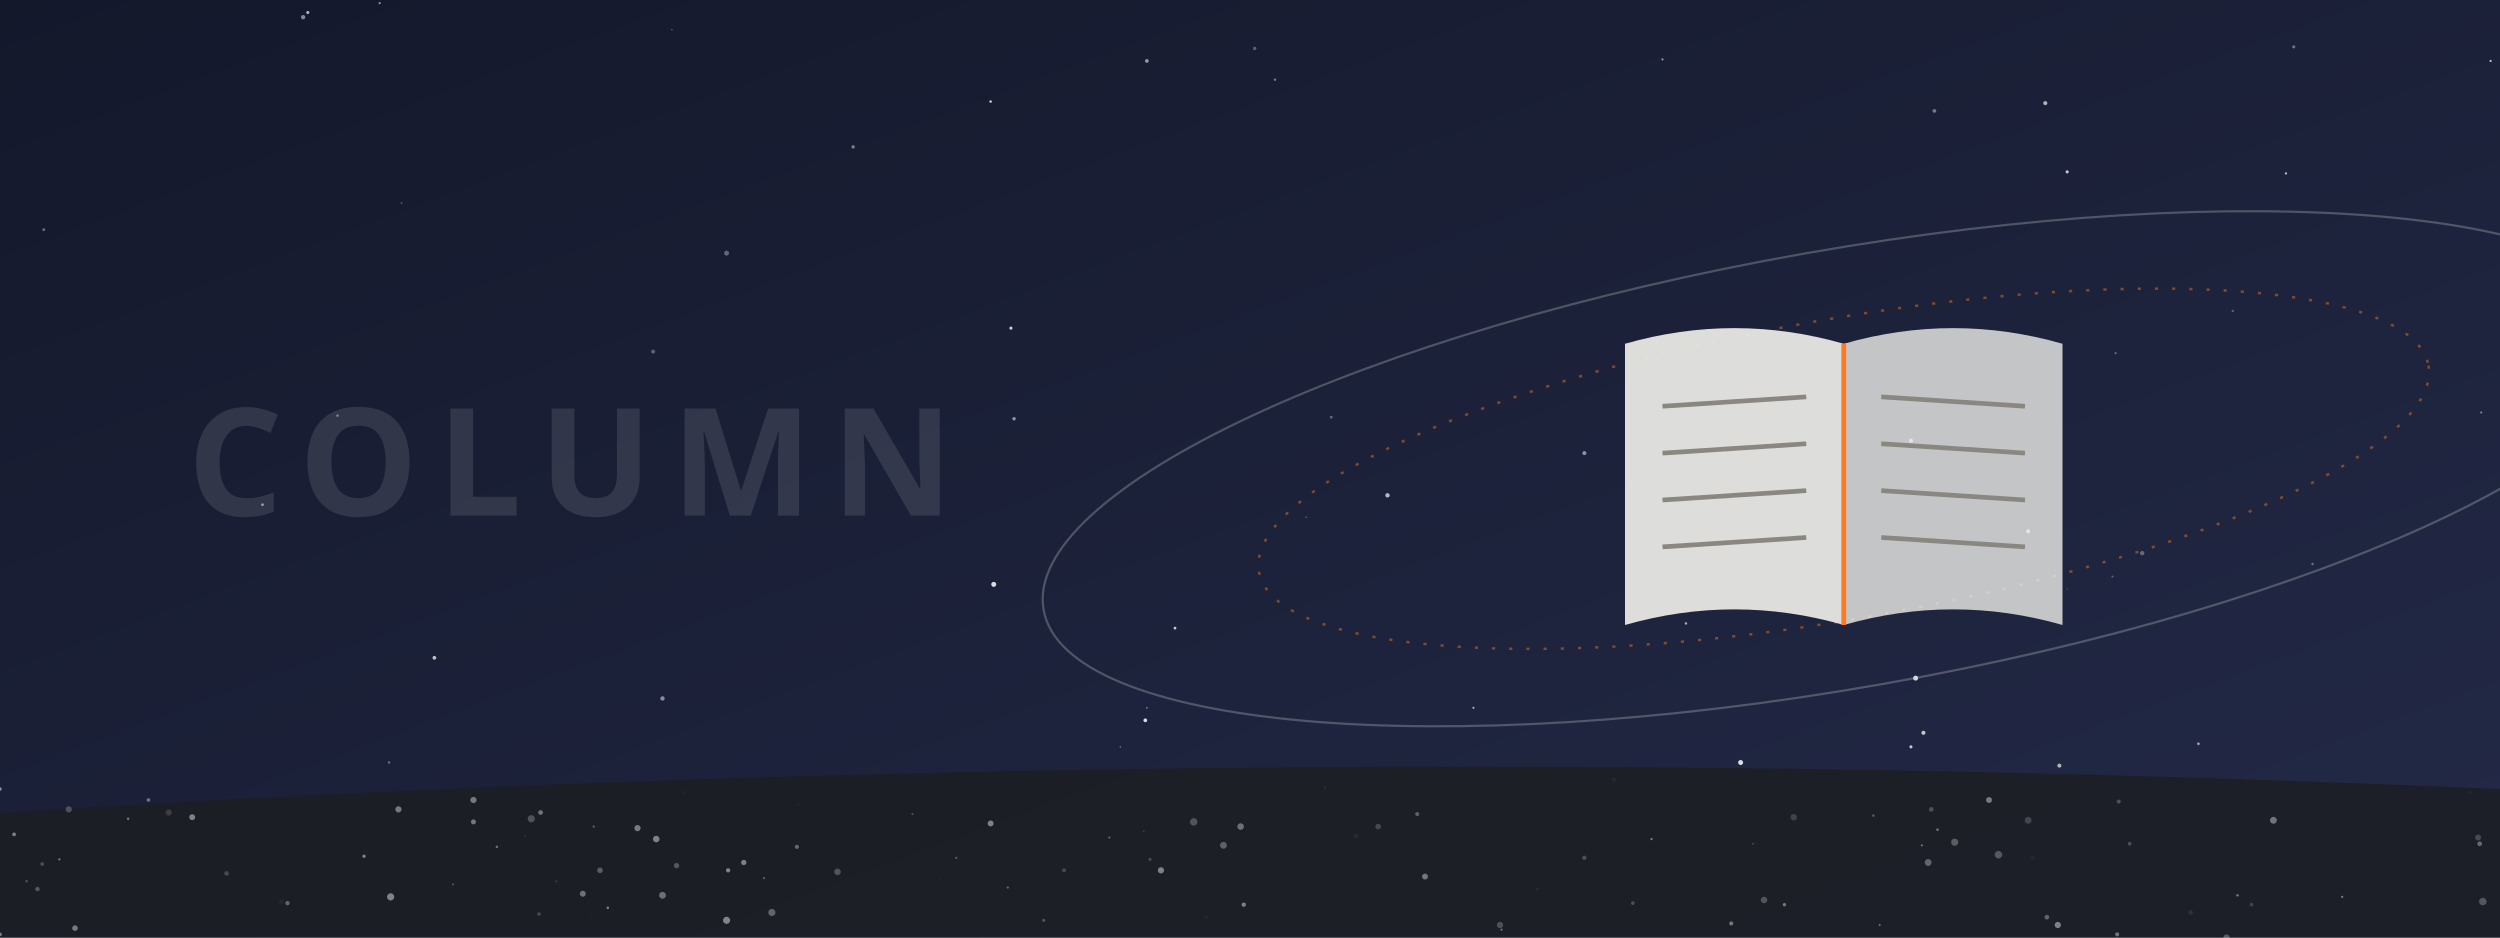
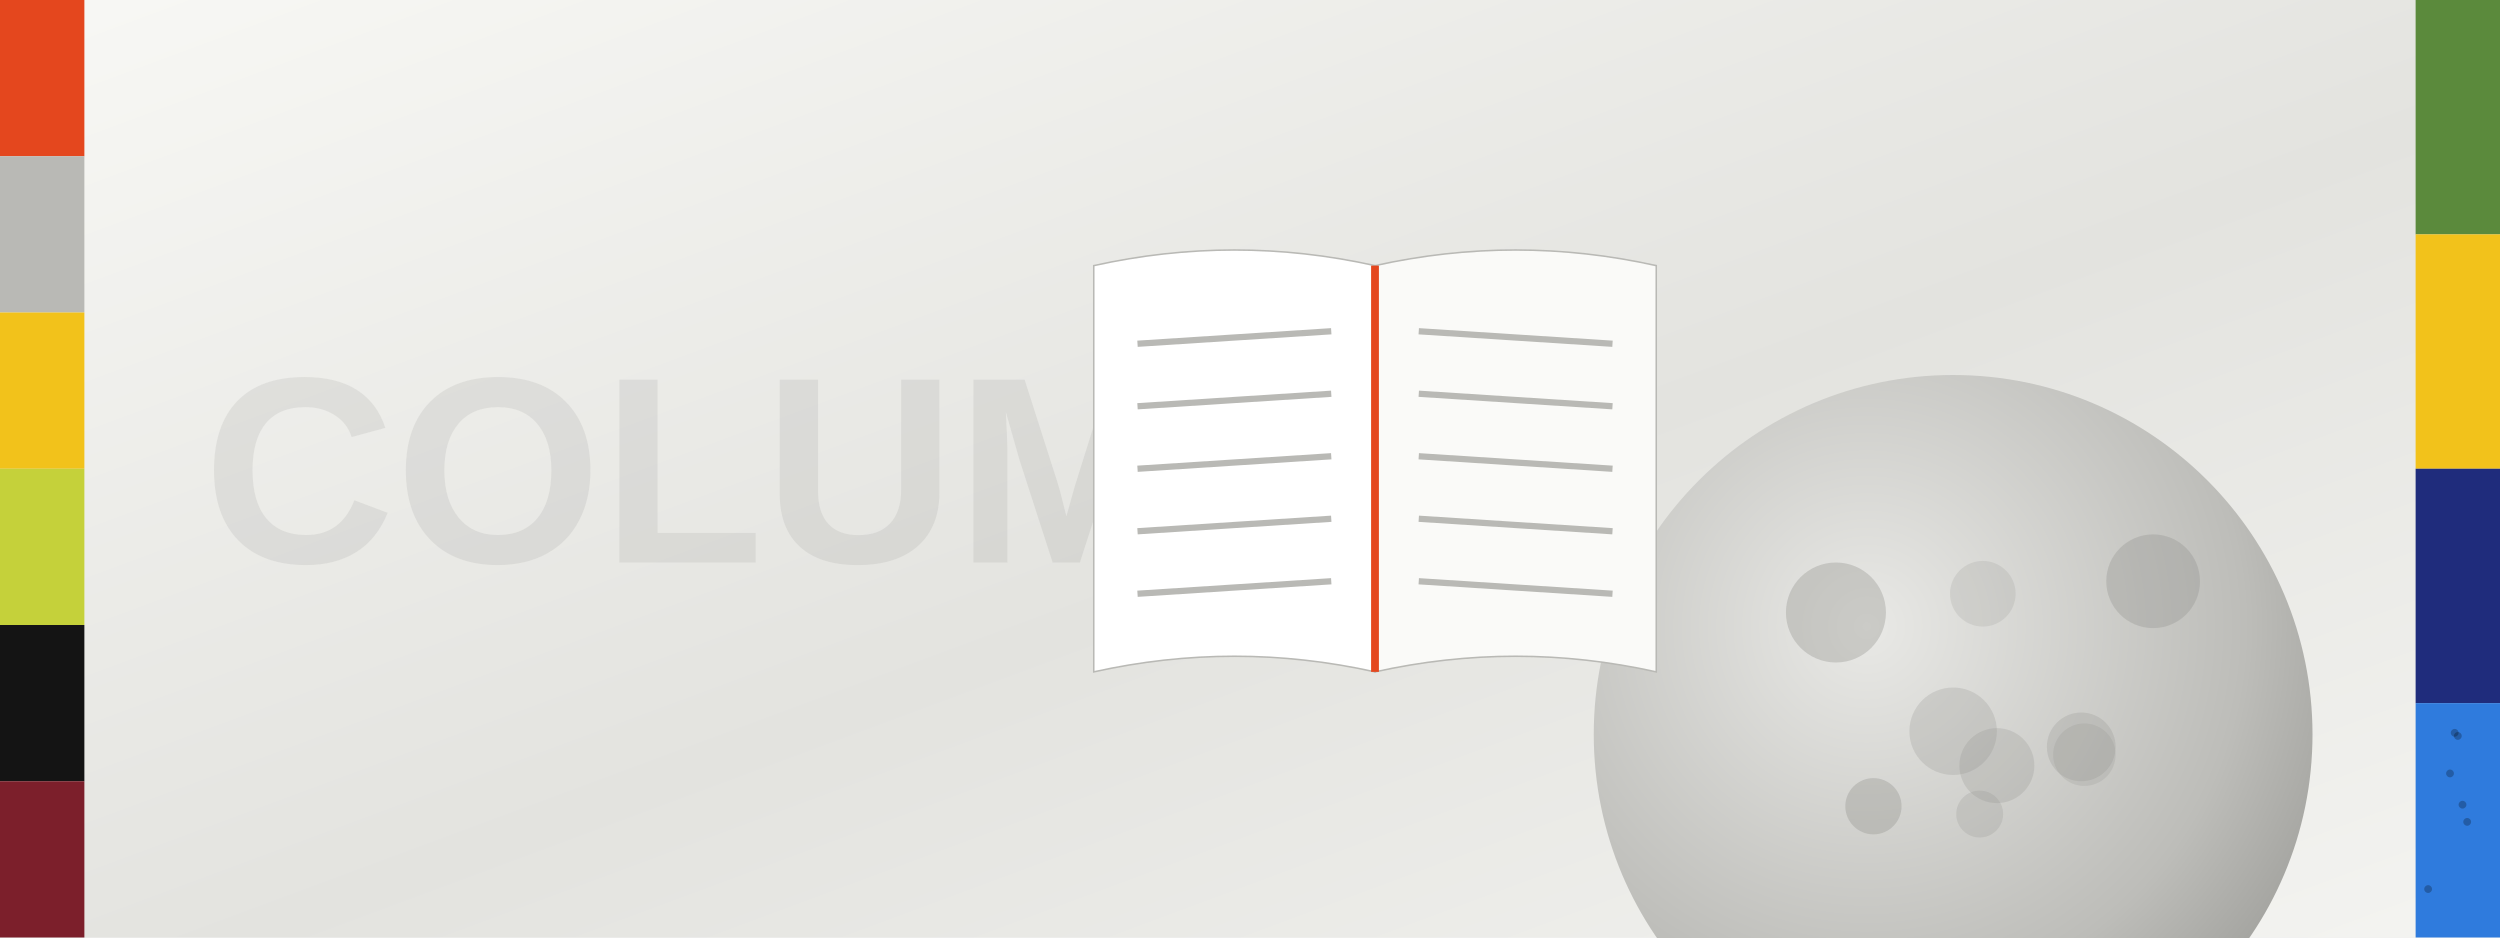
- <svg xmlns="http://www.w3.org/2000/svg" viewBox="0 0 1600 600" width="1600" height="600" role="img" aria-label="開いたノートと軌道線を描いたコラムのカバーイメージ">
+ <svg xmlns="http://www.w3.org/2000/svg" viewBox="0 0 1600 600" width="1600" height="600" role="img" aria-label="パールの地に開いたノートと色ブロックを配したコラムのカバーイメージ">
  <defs>
-     <linearGradient id="c" x1="0" y1="0" x2="1" y2="1">
-       <stop offset="0" stop-color="#14182B" />
-       <stop offset="1" stop-color="#232A47" />
+     <linearGradient id="c14" x1="0" y1="0" x2="1" y2="1">
+       <stop offset="0" stop-color="#F8F8F5" />
+       <stop offset=".55" stop-color="#E3E3DF" />
+       <stop offset="1" stop-color="#F4F4F1" />
    </linearGradient>
  </defs>
-   <rect width="1600" height="600" fill="url(#c)" />
-   <circle cx="0" cy="505" r="1.1" fill="#fff" opacity="0.50" />
-   <circle cx="734" cy="39" r="1.2" fill="#fff" opacity="0.55" />
-   <circle cx="816" cy="51" r="0.8" fill="#fff" opacity="0.41" />
-   <circle cx="1014" cy="290" r="1.3" fill="#fff" opacity="0.50" />
-   <circle cx="634" cy="65" r="0.8" fill="#fff" opacity="0.81" />
-   <circle cx="1352" cy="369" r="0.7" fill="#fff" opacity="0.27" />
-   <circle cx="1354" cy="226" r="0.7" fill="#fff" opacity="0.34" />
-   <circle cx="1318" cy="490" r="1.3" fill="#fff" opacity="0.65" />
-   <circle cx="1079" cy="399" r="0.8" fill="#fff" opacity="0.61" />
-   <circle cx="1371" cy="354" r="1.4" fill="#fff" opacity="0.32" />
-   <circle cx="734" cy="453" r="0.5" fill="#fff" opacity="0.58" />
-   <circle cx="194" cy="11" r="1.4" fill="#fff" opacity="0.48" />
-   <circle cx="1309" cy="66" r="1.3" fill="#fff" opacity="0.66" />
-   <circle cx="526" cy="509" r="0.4" fill="#fff" opacity="0.45" />
-   <circle cx="1298" cy="340" r="1.3" fill="#fff" opacity="0.76" />
-   <circle cx="1064" cy="38" r="0.7" fill="#fff" opacity="0.53" />
-   <circle cx="1301" cy="549" r="1.3" fill="#fff" opacity="0.41" />
-   <circle cx="430" cy="19" r="0.4" fill="#fff" opacity="0.48" />
-   <circle cx="1407" cy="476" r="0.9" fill="#fff" opacity="0.55" />
-   <circle cx="278" cy="421" r="1.2" fill="#fff" opacity="0.72" />
-   <circle cx="943" cy="453" r="0.7" fill="#fff" opacity="0.63" />
-   <circle cx="249" cy="488" r="0.8" fill="#fff" opacity="0.34" />
-   <circle cx="1588" cy="264" r="0.7" fill="#fff" opacity="0.42" />
-   <circle cx="1463" cy="111" r="0.7" fill="#fff" opacity="0.76" />
-   <circle cx="1231" cy="469" r="1.3" fill="#fff" opacity="0.74" />
-   <circle cx="836" cy="331" r="0.4" fill="#fff" opacity="0.55" />
-   <circle cx="243" cy="2" r="0.7" fill="#fff" opacity="0.53" />
-   <circle cx="772" cy="587" r="0.9" fill="#fff" opacity="0.54" />
-   <circle cx="1223" cy="282" r="1.3" fill="#fff" opacity="0.72" />
-   <circle cx="379" cy="587" r="0.4" fill="#fff" opacity="0.75" />
-   <circle cx="438" cy="507" r="0.5" fill="#fff" opacity="0.73" />
-   <circle cx="602" cy="562" r="0.6" fill="#fff" opacity="0.47" />
-   <circle cx="852" cy="267" r="0.9" fill="#fff" opacity="0.33" />
-   <circle cx="168" cy="323" r="0.9" fill="#fff" opacity="0.51" />
-   <circle cx="1594" cy="39" r="0.7" fill="#fff" opacity="0.75" />
-   <circle cx="418" cy="225" r="1.3" fill="#fff" opacity="0.29" />
-   <circle cx="1226" cy="434" r="1.6" fill="#fff" opacity="0.80" />
-   <circle cx="848" cy="504" r="1.0" fill="#fff" opacity="0.52" />
-   <circle cx="1223" cy="478" r="1.0" fill="#fff" opacity="0.74" />
-   <circle cx="1238" cy="71" r="1.2" fill="#fff" opacity="0.40" />
-   <circle cx="752" cy="402" r="0.9" fill="#fff" opacity="0.76" />
-   <circle cx="636" cy="374" r="1.6" fill="#fff" opacity="0.84" />
-   <circle cx="424" cy="447" r="1.4" fill="#fff" opacity="0.49" />
-   <circle cx="465" cy="162" r="1.6" fill="#fff" opacity="0.32" />
-   <circle cx="868" cy="535" r="1.6" fill="#fff" opacity="0.47" />
-   <circle cx="1429" cy="199" r="0.8" fill="#fff" opacity="0.28" />
-   <circle cx="197" cy="8" r="1.0" fill="#fff" opacity="0.68" />
-   <circle cx="803" cy="31" r="1.1" fill="#fff" opacity="0.30" />
-   <circle cx="649" cy="268" r="1.1" fill="#fff" opacity="0.53" />
-   <circle cx="511" cy="515" r="0.6" fill="#fff" opacity="0.58" />
-   <circle cx="1033" cy="499" r="1.4" fill="#fff" opacity="0.47" />
-   <circle cx="1468" cy="30" r="1.0" fill="#fff" opacity="0.37" />
-   <circle cx="717" cy="478" r="0.5" fill="#fff" opacity="0.41" />
-   <circle cx="257" cy="130" r="0.6" fill="#fff" opacity="0.26" />
-   <circle cx="336" cy="535" r="0.9" fill="#fff" opacity="0.41" />
-   <circle cx="647" cy="210" r="1.0" fill="#fff" opacity="0.80" />
-   <circle cx="1581" cy="507" r="0.8" fill="#fff" opacity="0.58" />
-   <circle cx="1270" cy="500" r="0.5" fill="#fff" opacity="0.53" />
-   <circle cx="984" cy="569" r="0.8" fill="#fff" opacity="0.76" />
-   <circle cx="28" cy="147" r="0.9" fill="#fff" opacity="0.37" />
-   <circle cx="546" cy="94" r="1.1" fill="#fff" opacity="0.43" />
-   <circle cx="180" cy="577" r="1.6" fill="#fff" opacity="0.34" />
-   <circle cx="1323" cy="377" r="0.4" fill="#fff" opacity="0.26" />
-   <circle cx="1323" cy="110" r="1.0" fill="#fff" opacity="0.76" />
-   <circle cx="888" cy="317" r="1.4" fill="#fff" opacity="0.68" />
-   <circle cx="1480" cy="361" r="0.8" fill="#fff" opacity="0.34" />
-   <circle cx="1114" cy="488" r="1.6" fill="#fff" opacity="0.84" />
-   <circle cx="216" cy="266" r="0.8" fill="#fff" opacity="0.41" />
-   <circle cx="733" cy="461" r="1.2" fill="#fff" opacity="0.84" />
-   <circle cx="1402" cy="584" r="1.5" fill="#fff" opacity="0.82" />
-   <ellipse cx="1180" cy="300" rx="520" ry="140" transform="rotate(-10 1180 300)" fill="none" stroke="#EEEDE8" stroke-opacity=".25" stroke-width="1.4" />
-   <ellipse cx="1180" cy="300" rx="380" ry="96" transform="rotate(-10 1180 300)" fill="none" stroke="#FF7A1A" stroke-opacity=".45" stroke-width="1.6" stroke-dasharray="2 9" />
-   <path d="M0 520 Q800 470 1600 505 V600 H0Z" fill="#1C1E24" opacity=".9" />
-   <circle cx="0" cy="598" r="1.2" fill="#EEEDE8" opacity="0.46" />
-   <circle cx="1586" cy="536" r="1.9" fill="#EEEDE8" opacity="0.21" />
-   <circle cx="303" cy="512" r="2.0" fill="#EEEDE8" opacity="0.43" />
-   <circle cx="743" cy="557" r="2.0" fill="#EEEDE8" opacity="0.48" />
-   <circle cx="108" cy="520" r="2.0" fill="#EEEDE8" opacity="0.15" />
-   <circle cx="420" cy="537" r="2.1" fill="#EEEDE8" opacity="0.48" />
-   <circle cx="1108" cy="591" r="1.3" fill="#EEEDE8" opacity="0.43" />
-   <circle cx="384" cy="557" r="1.8" fill="#EEEDE8" opacity="0.30" />
-   <circle cx="1499" cy="574" r="0.7" fill="#EEEDE8" opacity="0.47" />
-   <circle cx="783" cy="541" r="2.2" fill="#EEEDE8" opacity="0.32" />
-   <circle cx="1129" cy="576" r="2.1" fill="#EEEDE8" opacity="0.26" />
-   <circle cx="1236" cy="518" r="1.5" fill="#EEEDE8" opacity="0.24" />
-   <circle cx="145" cy="559" r="1.5" fill="#EEEDE8" opacity="0.21" />
-   <circle cx="907" cy="521" r="1.3" fill="#EEEDE8" opacity="0.32" />
-   <circle cx="476" cy="552" r="1.7" fill="#EEEDE8" opacity="0.47" />
-   <circle cx="912" cy="561" r="1.9" fill="#EEEDE8" opacity="0.42" />
-   <circle cx="1279" cy="547" r="2.4" fill="#EEEDE8" opacity="0.28" />
-   <circle cx="346" cy="520" r="1.5" fill="#EEEDE8" opacity="0.42" />
-   <circle cx="250" cy="574" r="2.3" fill="#EEEDE8" opacity="0.49" />
-   <circle cx="184" cy="578" r="1.4" fill="#EEEDE8" opacity="0.34" />
-   <circle cx="668" cy="589" r="1.0" fill="#EEEDE8" opacity="0.26" />
-   <circle cx="38" cy="550" r="0.7" fill="#EEEDE8" opacity="0.46" />
-   <circle cx="1587" cy="540" r="1.5" fill="#EEEDE8" opacity="0.36" />
-   <circle cx="424" cy="573" r="2.2" fill="#EEEDE8" opacity="0.39" />
-   <circle cx="290" cy="566" r="0.7" fill="#EEEDE8" opacity="0.23" />
-   <circle cx="95" cy="512" r="1.2" fill="#EEEDE8" opacity="0.39" />
-   <circle cx="489" cy="562" r="0.7" fill="#EEEDE8" opacity="0.32" />
-   <circle cx="27" cy="553" r="1.2" fill="#EEEDE8" opacity="0.23" />
-   <circle cx="510" cy="542" r="1.3" fill="#EEEDE8" opacity="0.37" />
-   <circle cx="634" cy="527" r="1.9" fill="#EEEDE8" opacity="0.48" />
-   <circle cx="584" cy="521" r="0.7" fill="#EEEDE8" opacity="0.23" />
-   <circle cx="645" cy="568" r="0.7" fill="#EEEDE8" opacity="0.36" />
-   <circle cx="1142" cy="579" r="1.1" fill="#EEEDE8" opacity="0.42" />
-   <circle cx="408" cy="530" r="2.0" fill="#EEEDE8" opacity="0.44" />
-   <circle cx="794" cy="529" r="2.1" fill="#EEEDE8" opacity="0.39" />
-   <circle cx="1363" cy="540" r="1.2" fill="#EEEDE8" opacity="0.23" />
-   <circle cx="1199" cy="522" r="0.8" fill="#EEEDE8" opacity="0.32" />
-   <circle cx="1251" cy="539" r="2.3" fill="#EEEDE8" opacity="0.30" />
-   <circle cx="1425" cy="600" r="2.0" fill="#EEEDE8" opacity="0.30" />
-   <circle cx="1441" cy="579" r="1.2" fill="#EEEDE8" opacity="0.17" />
-   <circle cx="1148" cy="523" r="2.1" fill="#EEEDE8" opacity="0.17" />
-   <circle cx="681" cy="557" r="1.3" fill="#EEEDE8" opacity="0.20" />
-   <circle cx="340" cy="524" r="2.3" fill="#EEEDE8" opacity="0.25" />
-   <circle cx="612" cy="549" r="0.7" fill="#EEEDE8" opacity="0.32" />
-   <circle cx="1273" cy="512" r="1.9" fill="#EEEDE8" opacity="0.44" />
-   <circle cx="389" cy="581" r="0.8" fill="#EEEDE8" opacity="0.49" />
-   <circle cx="1240" cy="531" r="0.9" fill="#EEEDE8" opacity="0.37" />
-   <circle cx="1203" cy="592" r="0.7" fill="#EEEDE8" opacity="0.36" />
-   <circle cx="9" cy="534" r="1.2" fill="#EEEDE8" opacity="0.48" />
-   <circle cx="433" cy="554" r="1.7" fill="#EEEDE8" opacity="0.28" />
-   <circle cx="536" cy="558" r="2.1" fill="#EEEDE8" opacity="0.26" />
-   <circle cx="1230" cy="541" r="0.7" fill="#EEEDE8" opacity="0.40" />
-   <circle cx="882" cy="529" r="1.8" fill="#EEEDE8" opacity="0.20" />
-   <circle cx="961" cy="595" r="0.7" fill="#EEEDE8" opacity="0.41" />
-   <circle cx="17" cy="564" r="0.8" fill="#EEEDE8" opacity="0.25" />
-   <circle cx="465" cy="589" r="2.3" fill="#EEEDE8" opacity="0.49" />
-   <circle cx="1122" cy="540" r="0.6" fill="#EEEDE8" opacity="0.23" />
-   <circle cx="1589" cy="577" r="2.4" fill="#EEEDE8" opacity="0.27" />
-   <circle cx="255" cy="518" r="2.0" fill="#EEEDE8" opacity="0.44" />
-   <circle cx="373" cy="572" r="1.9" fill="#EEEDE8" opacity="0.40" />
-   <circle cx="356" cy="564" r="0.6" fill="#EEEDE8" opacity="0.18" />
-   <circle cx="764" cy="526" r="2.4" fill="#EEEDE8" opacity="0.26" />
-   <circle cx="732" cy="532" r="0.6" fill="#EEEDE8" opacity="0.15" />
-   <circle cx="960" cy="592" r="2.0" fill="#EEEDE8" opacity="0.24" />
-   <circle cx="380" cy="529" r="0.7" fill="#EEEDE8" opacity="0.34" />
-   <circle cx="1014" cy="549" r="1.4" fill="#EEEDE8" opacity="0.23" />
-   <circle cx="736" cy="550" r="1.0" fill="#EEEDE8" opacity="0.22" />
-   <circle cx="345" cy="585" r="1.1" fill="#EEEDE8" opacity="0.22" />
-   <circle cx="1356" cy="513" r="1.3" fill="#EEEDE8" opacity="0.24" />
-   <circle cx="1045" cy="578" r="1.2" fill="#EEEDE8" opacity="0.23" />
-   <circle cx="1455" cy="525" r="2.2" fill="#EEEDE8" opacity="0.41" />
-   <circle cx="1057" cy="537" r="0.7" fill="#EEEDE8" opacity="0.49" />
-   <circle cx="24" cy="569" r="1.4" fill="#EEEDE8" opacity="0.28" />
-   <circle cx="1310" cy="587" r="1.5" fill="#EEEDE8" opacity="0.33" />
-   <circle cx="466" cy="557" r="1.4" fill="#EEEDE8" opacity="0.47" />
-   <circle cx="710" cy="536" r="0.7" fill="#EEEDE8" opacity="0.33" />
-   <circle cx="1355" cy="598" r="1.3" fill="#EEEDE8" opacity="0.42" />
-   <circle cx="796" cy="579" r="1.4" fill="#EEEDE8" opacity="0.46" />
-   <circle cx="494" cy="584" r="2.3" fill="#EEEDE8" opacity="0.34" />
-   <circle cx="233" cy="548" r="1.1" fill="#EEEDE8" opacity="0.47" />
-   <circle cx="318" cy="542" r="0.8" fill="#EEEDE8" opacity="0.41" />
-   <circle cx="48" cy="594" r="1.8" fill="#EEEDE8" opacity="0.44" />
-   <circle cx="1234" cy="552" r="2.2" fill="#EEEDE8" opacity="0.34" />
-   <circle cx="1432" cy="573" r="0.8" fill="#EEEDE8" opacity="0.44" />
-   <circle cx="303" cy="526" r="1.6" fill="#EEEDE8" opacity="0.43" />
-   <circle cx="123" cy="523" r="1.9" fill="#EEEDE8" opacity="0.48" />
-   <circle cx="1298" cy="525" r="2.2" fill="#EEEDE8" opacity="0.19" />
-   <circle cx="1317" cy="592" r="2.0" fill="#EEEDE8" opacity="0.47" />
-   <circle cx="44" cy="518" r="2.0" fill="#EEEDE8" opacity="0.24" />
-   <circle cx="82" cy="524" r="0.8" fill="#EEEDE8" opacity="0.44" />
-   <g transform="translate(1040 200)">
-     <path d="M0 20 Q70 0 140 20 V200 Q70 180 0 200Z" fill="#EEEDE8" opacity=".92" />
-     <path d="M140 20 Q210 0 280 20 V200 Q210 180 140 200Z" fill="#EEEDE8" opacity=".8" />
-     <line x1="24" y1="60" x2="116" y2="54" stroke="#8A8780" stroke-width="3" />
-     <line x1="164" y1="54" x2="256" y2="60" stroke="#8A8780" stroke-width="3" />
-     <line x1="24" y1="90" x2="116" y2="84" stroke="#8A8780" stroke-width="3" />
-     <line x1="164" y1="84" x2="256" y2="90" stroke="#8A8780" stroke-width="3" />
-     <line x1="24" y1="120" x2="116" y2="114" stroke="#8A8780" stroke-width="3" />
-     <line x1="164" y1="114" x2="256" y2="120" stroke="#8A8780" stroke-width="3" />
-     <line x1="24" y1="150" x2="116" y2="144" stroke="#8A8780" stroke-width="3" />
-     <line x1="164" y1="144" x2="256" y2="150" stroke="#8A8780" stroke-width="3" />
-     <line x1="140" y1="20" x2="140" y2="200" stroke="#FF7A1A" stroke-width="3" />
+   <rect width="1600" height="600" fill="url(#c14)" />
+   <rect x="0" y="0" width="54" height="100" fill="#E4471E" />
+   <rect x="0" y="100" width="54" height="100" fill="#B9B9B5" />
+   <rect x="0" y="200" width="54" height="100" fill="#F2C21B" />
+   <rect x="0" y="300" width="54" height="100" fill="#C5D13A" />
+   <rect x="0" y="400" width="54" height="100" fill="#141414" />
+   <rect x="0" y="500" width="54" height="100" fill="#7C1F2B" />
+   <rect x="1546" y="0" width="54" height="150" fill="#5B8A3C" />
+   <rect x="1546" y="150" width="54" height="150" fill="#F2C21B" />
+   <rect x="1546" y="300" width="54" height="150" fill="#1F2C7C" />
+   <rect x="1546" y="450" width="54" height="150" fill="#2F7BDD" />
+   <circle cx="1554" cy="569" r="2.5" fill="#000" opacity=".25" />
+   <circle cx="1576" cy="515" r="2.5" fill="#000" opacity=".25" />
+   <circle cx="1571" cy="469" r="2.5" fill="#000" opacity=".25" />
+   <circle cx="1579" cy="526" r="2.5" fill="#000" opacity=".25" />
+   <circle cx="1573" cy="471" r="2.5" fill="#000" opacity=".25" />
+   <circle cx="1568" cy="495" r="2.5" fill="#000" opacity=".25" />
+   <defs>
+     <radialGradient id="cm14" cx=".38" cy=".35" r=".75">
+       <stop offset="0" stop-color="#E9E9E6" />
+       <stop offset=".7" stop-color="#BDBDB9" />
+       <stop offset="1" stop-color="#9C9C98" />
+     </radialGradient>
+   </defs>
+   <g opacity="1">
+     <circle cx="1250" cy="470" r="230" fill="url(#cm14)" />
+     <circle cx="1332" cy="478" r="22" fill="#8F8F8B" opacity="0.25" />
+     <circle cx="1378" cy="372" r="30" fill="#8F8F8B" opacity="0.32" />
+     <circle cx="1175" cy="392" r="32" fill="#8F8F8B" opacity="0.34" />
+     <circle cx="1199" cy="516" r="18" fill="#8F8F8B" opacity="0.34" />
+     <circle cx="1250" cy="468" r="28" fill="#8F8F8B" opacity="0.24" />
+     <circle cx="1278" cy="490" r="24" fill="#8F8F8B" opacity="0.24" />
+     <circle cx="1334" cy="483" r="20" fill="#8F8F8B" opacity="0.21" />
+     <circle cx="1267" cy="521" r="15" fill="#8F8F8B" opacity="0.23" />
+     <circle cx="1269" cy="380" r="21" fill="#8F8F8B" opacity="0.19" />
  </g>
-   <text x="120" y="330" font-family="Sora, Segoe UI, sans-serif" font-size="96" font-weight="700" fill="#EEEDE8" opacity=".12" letter-spacing="12">COLUMN</text>
+   <text x="130" y="360" text-anchor="start" font-family="Barlow, 'Arial Black', Arial, sans-serif" font-size="170" font-weight="800" fill="#141414" opacity="0.07">COLUMN</text>
+   <g transform="translate(700 150)">
+     <path d="M0 20 Q90 0 180 20 V280 Q90 260 0 280Z" fill="#fff" stroke="#B9B9B5" />
+     <path d="M180 20 Q270 0 360 20 V280 Q270 260 180 280Z" fill="#fafaf8" stroke="#B9B9B5" />
+     <line x1="28" y1="70" x2="152" y2="62" stroke="#B9B9B5" stroke-width="4" />
+     <line x1="208" y1="62" x2="332" y2="70" stroke="#B9B9B5" stroke-width="4" />
+     <line x1="28" y1="110" x2="152" y2="102" stroke="#B9B9B5" stroke-width="4" />
+     <line x1="208" y1="102" x2="332" y2="110" stroke="#B9B9B5" stroke-width="4" />
+     <line x1="28" y1="150" x2="152" y2="142" stroke="#B9B9B5" stroke-width="4" />
+     <line x1="208" y1="142" x2="332" y2="150" stroke="#B9B9B5" stroke-width="4" />
+     <line x1="28" y1="190" x2="152" y2="182" stroke="#B9B9B5" stroke-width="4" />
+     <line x1="208" y1="182" x2="332" y2="190" stroke="#B9B9B5" stroke-width="4" />
+     <line x1="28" y1="230" x2="152" y2="222" stroke="#B9B9B5" stroke-width="4" />
+     <line x1="208" y1="222" x2="332" y2="230" stroke="#B9B9B5" stroke-width="4" />
+     <line x1="180" y1="20" x2="180" y2="280" stroke="#E4471E" stroke-width="5" />
+   </g>
</svg>
